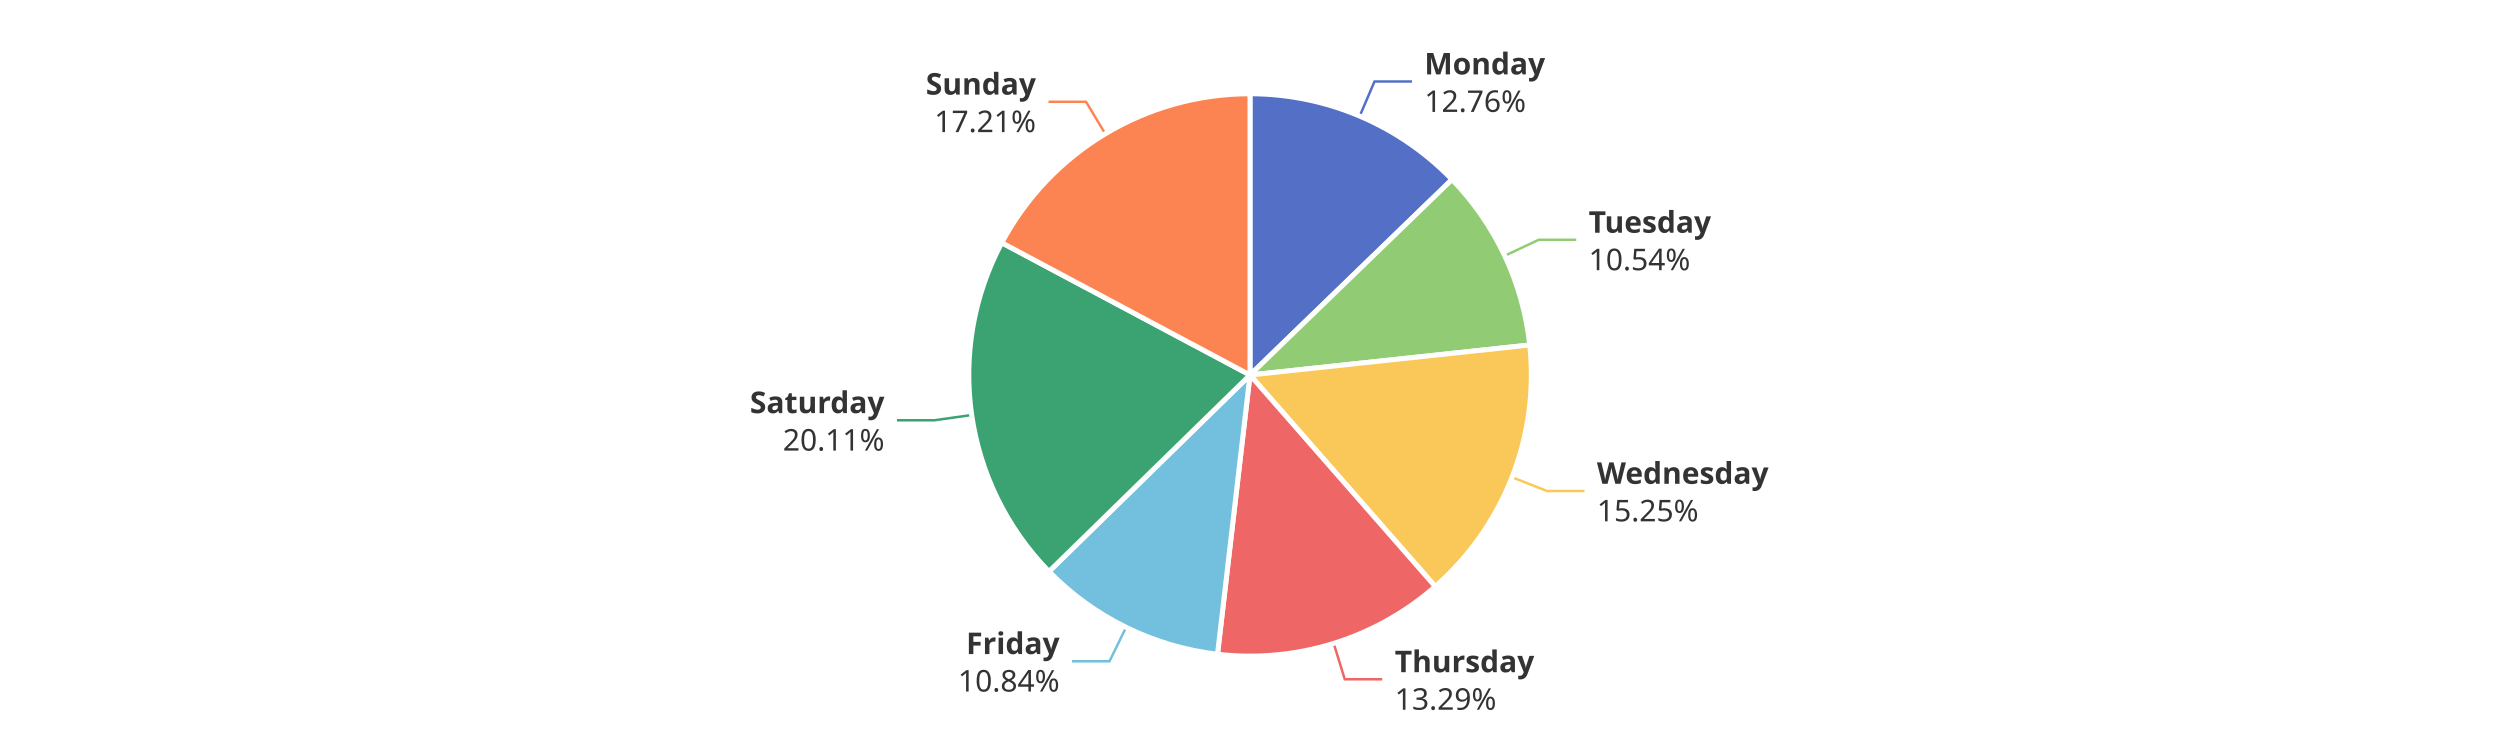
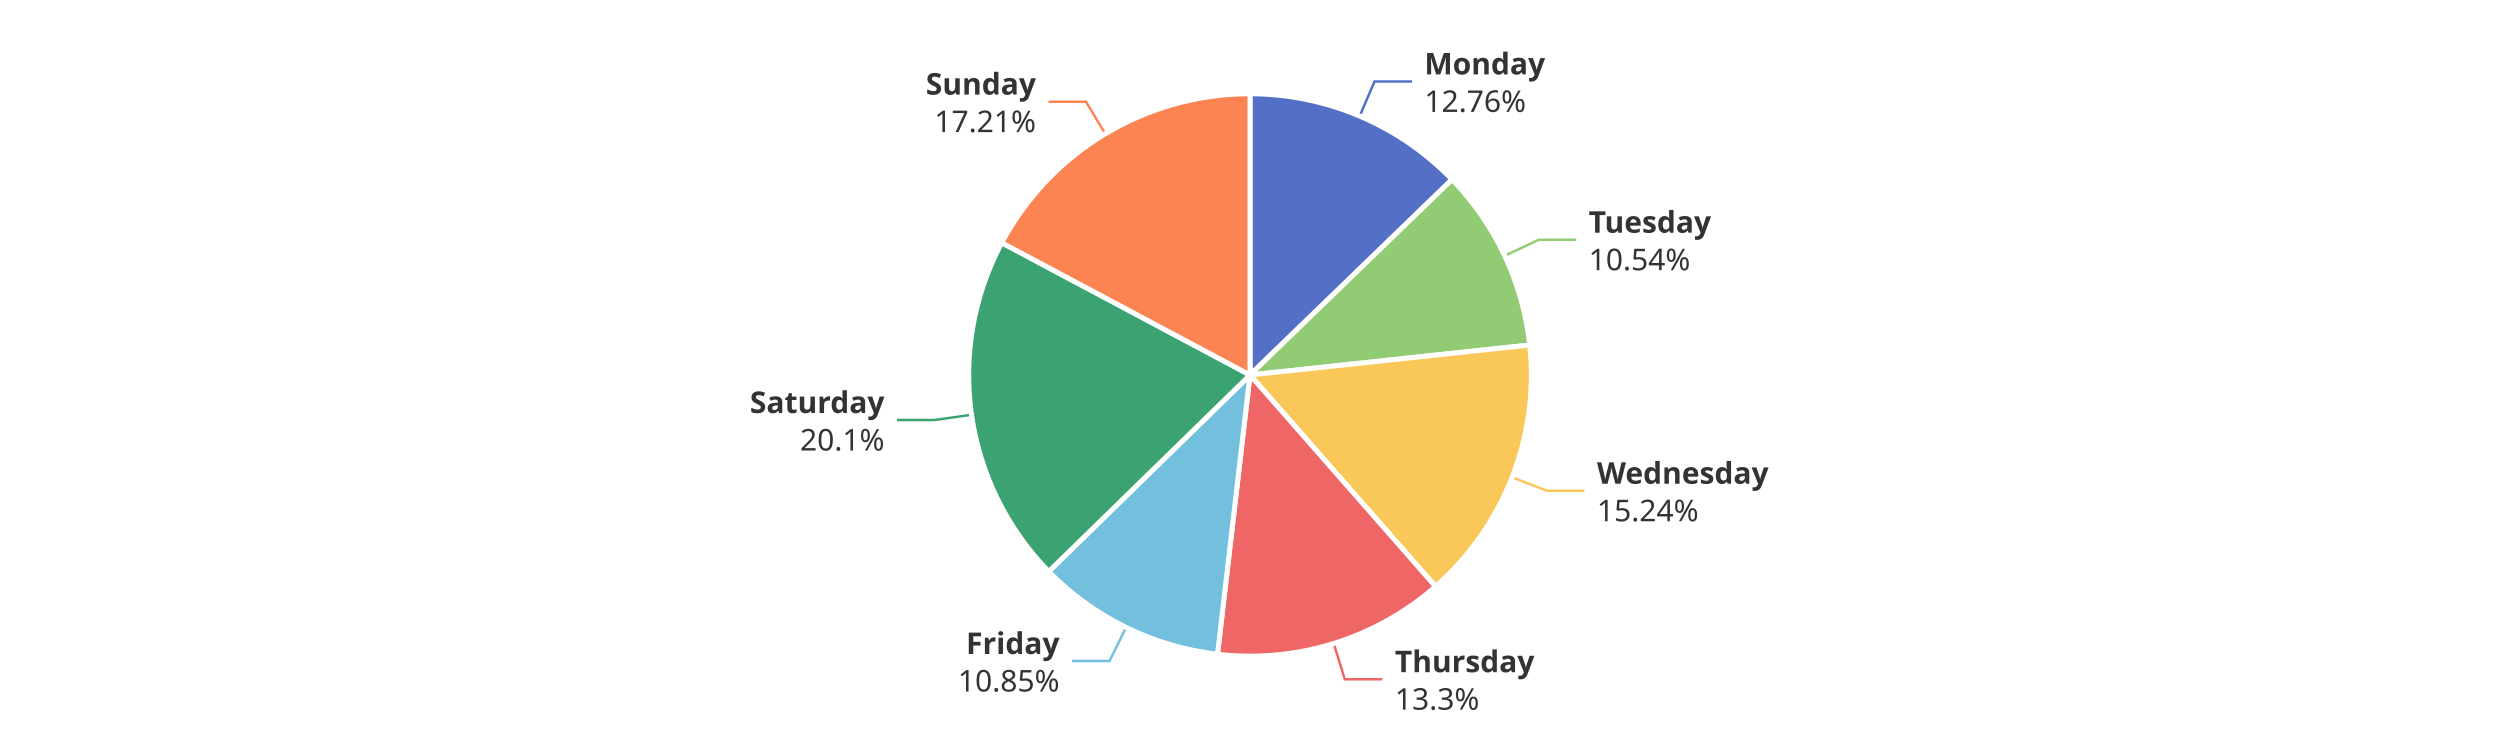
<svg xmlns="http://www.w3.org/2000/svg" width="1000" height="300" version="1.1" baseProfile="full" viewBox="0 0 1000 300">
  <rect width="1000" height="300" x="0" y="0" id="0" fill="#ffffff" />
  <polyline points="543.9 46.4 549.8 32.6 564.8 32.6" fill="none" stroke="#5470c6" />
  <polyline points="601.9 102.3 615.5 95.9 630.5 95.9" fill="none" stroke="#91cc75" />
-   <polyline points="604.8 190.9 618.8 196.4 633.8 196.4" fill="none" stroke="#fac858" />
+   <polyline points="604.8 190.9 618.8 196.3 633.8 196.3" fill="none" stroke="#fac858" />
  <polyline points="533.5 257.4 537.9 271.7 552.9 271.7" fill="none" stroke="#ee6666" />
-   <polyline points="450.4 251 443.8 264.5 428.8 264.5" fill="none" stroke="#73c0de" />
-   <polyline points="388.6 166 373.8 168.1 358.8 168.1" fill="none" stroke="#3ba272" />
+   <polyline points="450.4 251 443.8 264.4 428.8 264.4" fill="none" stroke="#73c0de" />
+   <polyline points="388.6 165.9 373.8 168 358.8 168" fill="none" stroke="#3ba272" />
  <polyline points="442.1 53.5 434.4 40.7 419.4 40.7" fill="none" stroke="#fc8452" />
  <path d="M500 37.5A112.5 112.5 0 0 1 580.8 71.8L500 150Z" fill="#5470c6" stroke="#fff" stroke-width="2" stroke-linejoin="round" />
  <path d="M580.8 71.8A112.5 112.5 0 0 1 611.9 138L500 150Z" fill="#91cc75" stroke="#fff" stroke-width="2" stroke-linejoin="round" />
-   <path d="M611.9 138A112.5 112.5 0 0 1 574.1 234.6L500 150Z" fill="#fac858" stroke="#fff" stroke-width="2" stroke-linejoin="round" />
-   <path d="M574.1 234.6A112.5 112.5 0 0 1 487 261.7L500 150Z" fill="#ee6666" stroke="#fff" stroke-width="2" stroke-linejoin="round" />
-   <path d="M487 261.7A112.5 112.5 0 0 1 419.6 228.6L500 150Z" fill="#73c0de" stroke="#fff" stroke-width="2" stroke-linejoin="round" />
-   <path d="M419.6 228.6A112.5 112.5 0 0 1 400.7 97.1L500 150Z" fill="#3ba272" stroke="#fff" stroke-width="2" stroke-linejoin="round" />
+   <path d="M611.9 138A112.5 112.5 0 0 1 574.2 234.6L500 150Z" fill="#fac858" stroke="#fff" stroke-width="2" stroke-linejoin="round" />
+   <path d="M574.2 234.6A112.5 112.5 0 0 1 487 261.7L500 150Z" fill="#ee6666" stroke="#fff" stroke-width="2" stroke-linejoin="round" />
+   <path d="M487 261.7A112.5 112.5 0 0 1 419.5 228.6L500 150Z" fill="#73c0de" stroke="#fff" stroke-width="2" stroke-linejoin="round" />
+   <path d="M419.5 228.6A112.5 112.5 0 0 1 400.7 97.1L500 150Z" fill="#3ba272" stroke="#fff" stroke-width="2" stroke-linejoin="round" />
  <path d="M400.7 97.1A112.5 112.5 0 0 1 500 37.5L500 150Z" fill="#fc8452" stroke="#fff" stroke-width="2" stroke-linejoin="round" />
  <path d="M0 -15l42.8 0l0 30l-42.8 0Z" transform="translate(569.7527 32.6078)" fill="none" />
  <text dominant-baseline="central" text-anchor="start" style="font-size:12px;font-family:sans-serif;font-weight:bold;" y="-7.5" transform="translate(569.7527 32.6078)" fill="#333" stroke="rgb(255,255,255)" stroke-width="2" paint-order="stroke" stroke-miterlimit="2">Monday</text>
  <text dominant-baseline="central" text-anchor="start" style="font-size:12px;font-family:sans-serif;" y="7.5" transform="translate(569.7527 32.6078)" fill="#333" stroke="rgb(255,255,255)" stroke-width="2" paint-order="stroke" stroke-miterlimit="2">12.76%</text>
  <path d="M0 -15l46.2 0l0 30l-46.2 0Z" transform="translate(635.4676 95.9307)" fill="none" />
  <text dominant-baseline="central" text-anchor="start" style="font-size:12px;font-family:sans-serif;font-weight:bold;" y="-7.5" transform="translate(635.4676 95.9307)" fill="#333" stroke="rgb(255,255,255)" stroke-width="2" paint-order="stroke" stroke-miterlimit="2">Tuesday</text>
  <text dominant-baseline="central" text-anchor="start" style="font-size:12px;font-family:sans-serif;" y="7.5" transform="translate(635.4676 95.9307)" fill="#333" stroke="rgb(255,255,255)" stroke-width="2" paint-order="stroke" stroke-miterlimit="2">10.54%</text>
-   <path d="M0 -15l63.6 0l0 30l-63.6 0Z" transform="translate(638.7664 196.3767)" fill="none" />
-   <text dominant-baseline="central" text-anchor="start" style="font-size:12px;font-family:sans-serif;font-weight:bold;" y="-7.5" transform="translate(638.7664 196.3767)" fill="#333" stroke="rgb(255,255,255)" stroke-width="2" paint-order="stroke" stroke-miterlimit="2">Wednesday</text>
-   <text dominant-baseline="central" text-anchor="start" style="font-size:12px;font-family:sans-serif;" y="7.5" transform="translate(638.7664 196.3767)" fill="#333" stroke="rgb(255,255,255)" stroke-width="2" paint-order="stroke" stroke-miterlimit="2">15.25%</text>
-   <path d="M0 -15l50.2 0l0 30l-50.2 0Z" transform="translate(557.911 271.7333)" fill="none" />
-   <text dominant-baseline="central" text-anchor="start" style="font-size:12px;font-family:sans-serif;font-weight:bold;" y="-7.5" transform="translate(557.911 271.7333)" fill="#333" stroke="rgb(255,255,255)" stroke-width="2" paint-order="stroke" stroke-miterlimit="2">Thursday</text>
-   <text dominant-baseline="central" text-anchor="start" style="font-size:12px;font-family:sans-serif;" y="7.5" transform="translate(557.911 271.7333)" fill="#333" stroke="rgb(255,255,255)" stroke-width="2" paint-order="stroke" stroke-miterlimit="2">13.29%</text>
-   <path d="M-40.9 -15l40.9 0l0 30l-40.9 0Z" transform="translate(423.8358 264.4632)" fill="none" />
-   <text dominant-baseline="central" text-anchor="end" style="font-size:12px;font-family:sans-serif;font-weight:bold;" y="-7.5" transform="translate(423.8358 264.4632)" fill="#333" stroke="rgb(255,255,255)" stroke-width="2" paint-order="stroke" stroke-miterlimit="2">Friday</text>
-   <text dominant-baseline="central" text-anchor="end" style="font-size:12px;font-family:sans-serif;" y="7.5" transform="translate(423.8358 264.4632)" fill="#333" stroke="rgb(255,255,255)" stroke-width="2" paint-order="stroke" stroke-miterlimit="2">10.84%</text>
-   <path d="M-48.2 -15l48.2 0l0 30l-48.2 0Z" transform="translate(353.789 168.0839)" fill="none" />
-   <text dominant-baseline="central" text-anchor="end" style="font-size:12px;font-family:sans-serif;font-weight:bold;" y="-7.5" transform="translate(353.789 168.0839)" fill="#333" stroke="rgb(255,255,255)" stroke-width="2" paint-order="stroke" stroke-miterlimit="2">Saturday</text>
-   <text dominant-baseline="central" text-anchor="end" style="font-size:12px;font-family:sans-serif;" y="7.5" transform="translate(353.789 168.0839)" fill="#333" stroke="rgb(255,255,255)" stroke-width="2" paint-order="stroke" stroke-miterlimit="2">20.11%</text>
+   <path d="M0 -15l63.6 0l0 30l-63.6 0Z" transform="translate(638.7809 196.3394)" fill="none" />
+   <text dominant-baseline="central" text-anchor="start" style="font-size:12px;font-family:sans-serif;font-weight:bold;" y="-7.5" transform="translate(638.7809 196.3394)" fill="#333" stroke="rgb(255,255,255)" stroke-width="2" paint-order="stroke" stroke-miterlimit="2">Wednesday</text>
+   <text dominant-baseline="central" text-anchor="start" style="font-size:12px;font-family:sans-serif;" y="7.5" transform="translate(638.7809 196.3394)" fill="#333" stroke="rgb(255,255,255)" stroke-width="2" paint-order="stroke" stroke-miterlimit="2">15.24%</text>
+   <path d="M0 -15l50.2 0l0 30l-50.2 0Z" transform="translate(557.9493 271.7214)" fill="none" />
+   <text dominant-baseline="central" text-anchor="start" style="font-size:12px;font-family:sans-serif;font-weight:bold;" y="-7.5" transform="translate(557.9493 271.7214)" fill="#333" stroke="rgb(255,255,255)" stroke-width="2" paint-order="stroke" stroke-miterlimit="2">Thursday</text>
+   <text dominant-baseline="central" text-anchor="start" style="font-size:12px;font-family:sans-serif;" y="7.5" transform="translate(557.9493 271.7214)" fill="#333" stroke="rgb(255,255,255)" stroke-width="2" paint-order="stroke" stroke-miterlimit="2">13.3%</text>
+   <path d="M-40.9 -15l40.9 0l0 30l-40.9 0Z" transform="translate(423.7999 264.4456)" fill="none" />
+   <text dominant-baseline="central" text-anchor="end" style="font-size:12px;font-family:sans-serif;font-weight:bold;" y="-7.5" transform="translate(423.7999 264.4456)" fill="#333" stroke="rgb(255,255,255)" stroke-width="2" paint-order="stroke" stroke-miterlimit="2">Friday</text>
+   <text dominant-baseline="central" text-anchor="end" style="font-size:12px;font-family:sans-serif;" y="7.5" transform="translate(423.7999 264.4456)" fill="#333" stroke="rgb(255,255,255)" stroke-width="2" paint-order="stroke" stroke-miterlimit="2">10.85%</text>
+   <path d="M-48.2 -15l48.2 0l0 30l-48.2 0Z" transform="translate(353.7833 168.0442)" fill="none" />
+   <text dominant-baseline="central" text-anchor="end" style="font-size:12px;font-family:sans-serif;font-weight:bold;" y="-7.5" transform="translate(353.7833 168.0442)" fill="#333" stroke="rgb(255,255,255)" stroke-width="2" paint-order="stroke" stroke-miterlimit="2">Saturday</text>
+   <text dominant-baseline="central" text-anchor="end" style="font-size:12px;font-family:sans-serif;" y="7.5" transform="translate(353.7833 168.0442)" fill="#333" stroke="rgb(255,255,255)" stroke-width="2" paint-order="stroke" stroke-miterlimit="2">20.1%</text>
  <path d="M-40.9 -15l40.9 0l0 30l-40.9 0Z" transform="translate(414.3746 40.686)" fill="none" />
  <text dominant-baseline="central" text-anchor="end" style="font-size:12px;font-family:sans-serif;font-weight:bold;" y="-7.5" transform="translate(414.3746 40.686)" fill="#333" stroke="rgb(255,255,255)" stroke-width="2" paint-order="stroke" stroke-miterlimit="2">Sunday</text>
  <text dominant-baseline="central" text-anchor="end" style="font-size:12px;font-family:sans-serif;" y="7.5" transform="translate(414.3746 40.686)" fill="#333" stroke="rgb(255,255,255)" stroke-width="2" paint-order="stroke" stroke-miterlimit="2">17.21%</text>
</svg>
